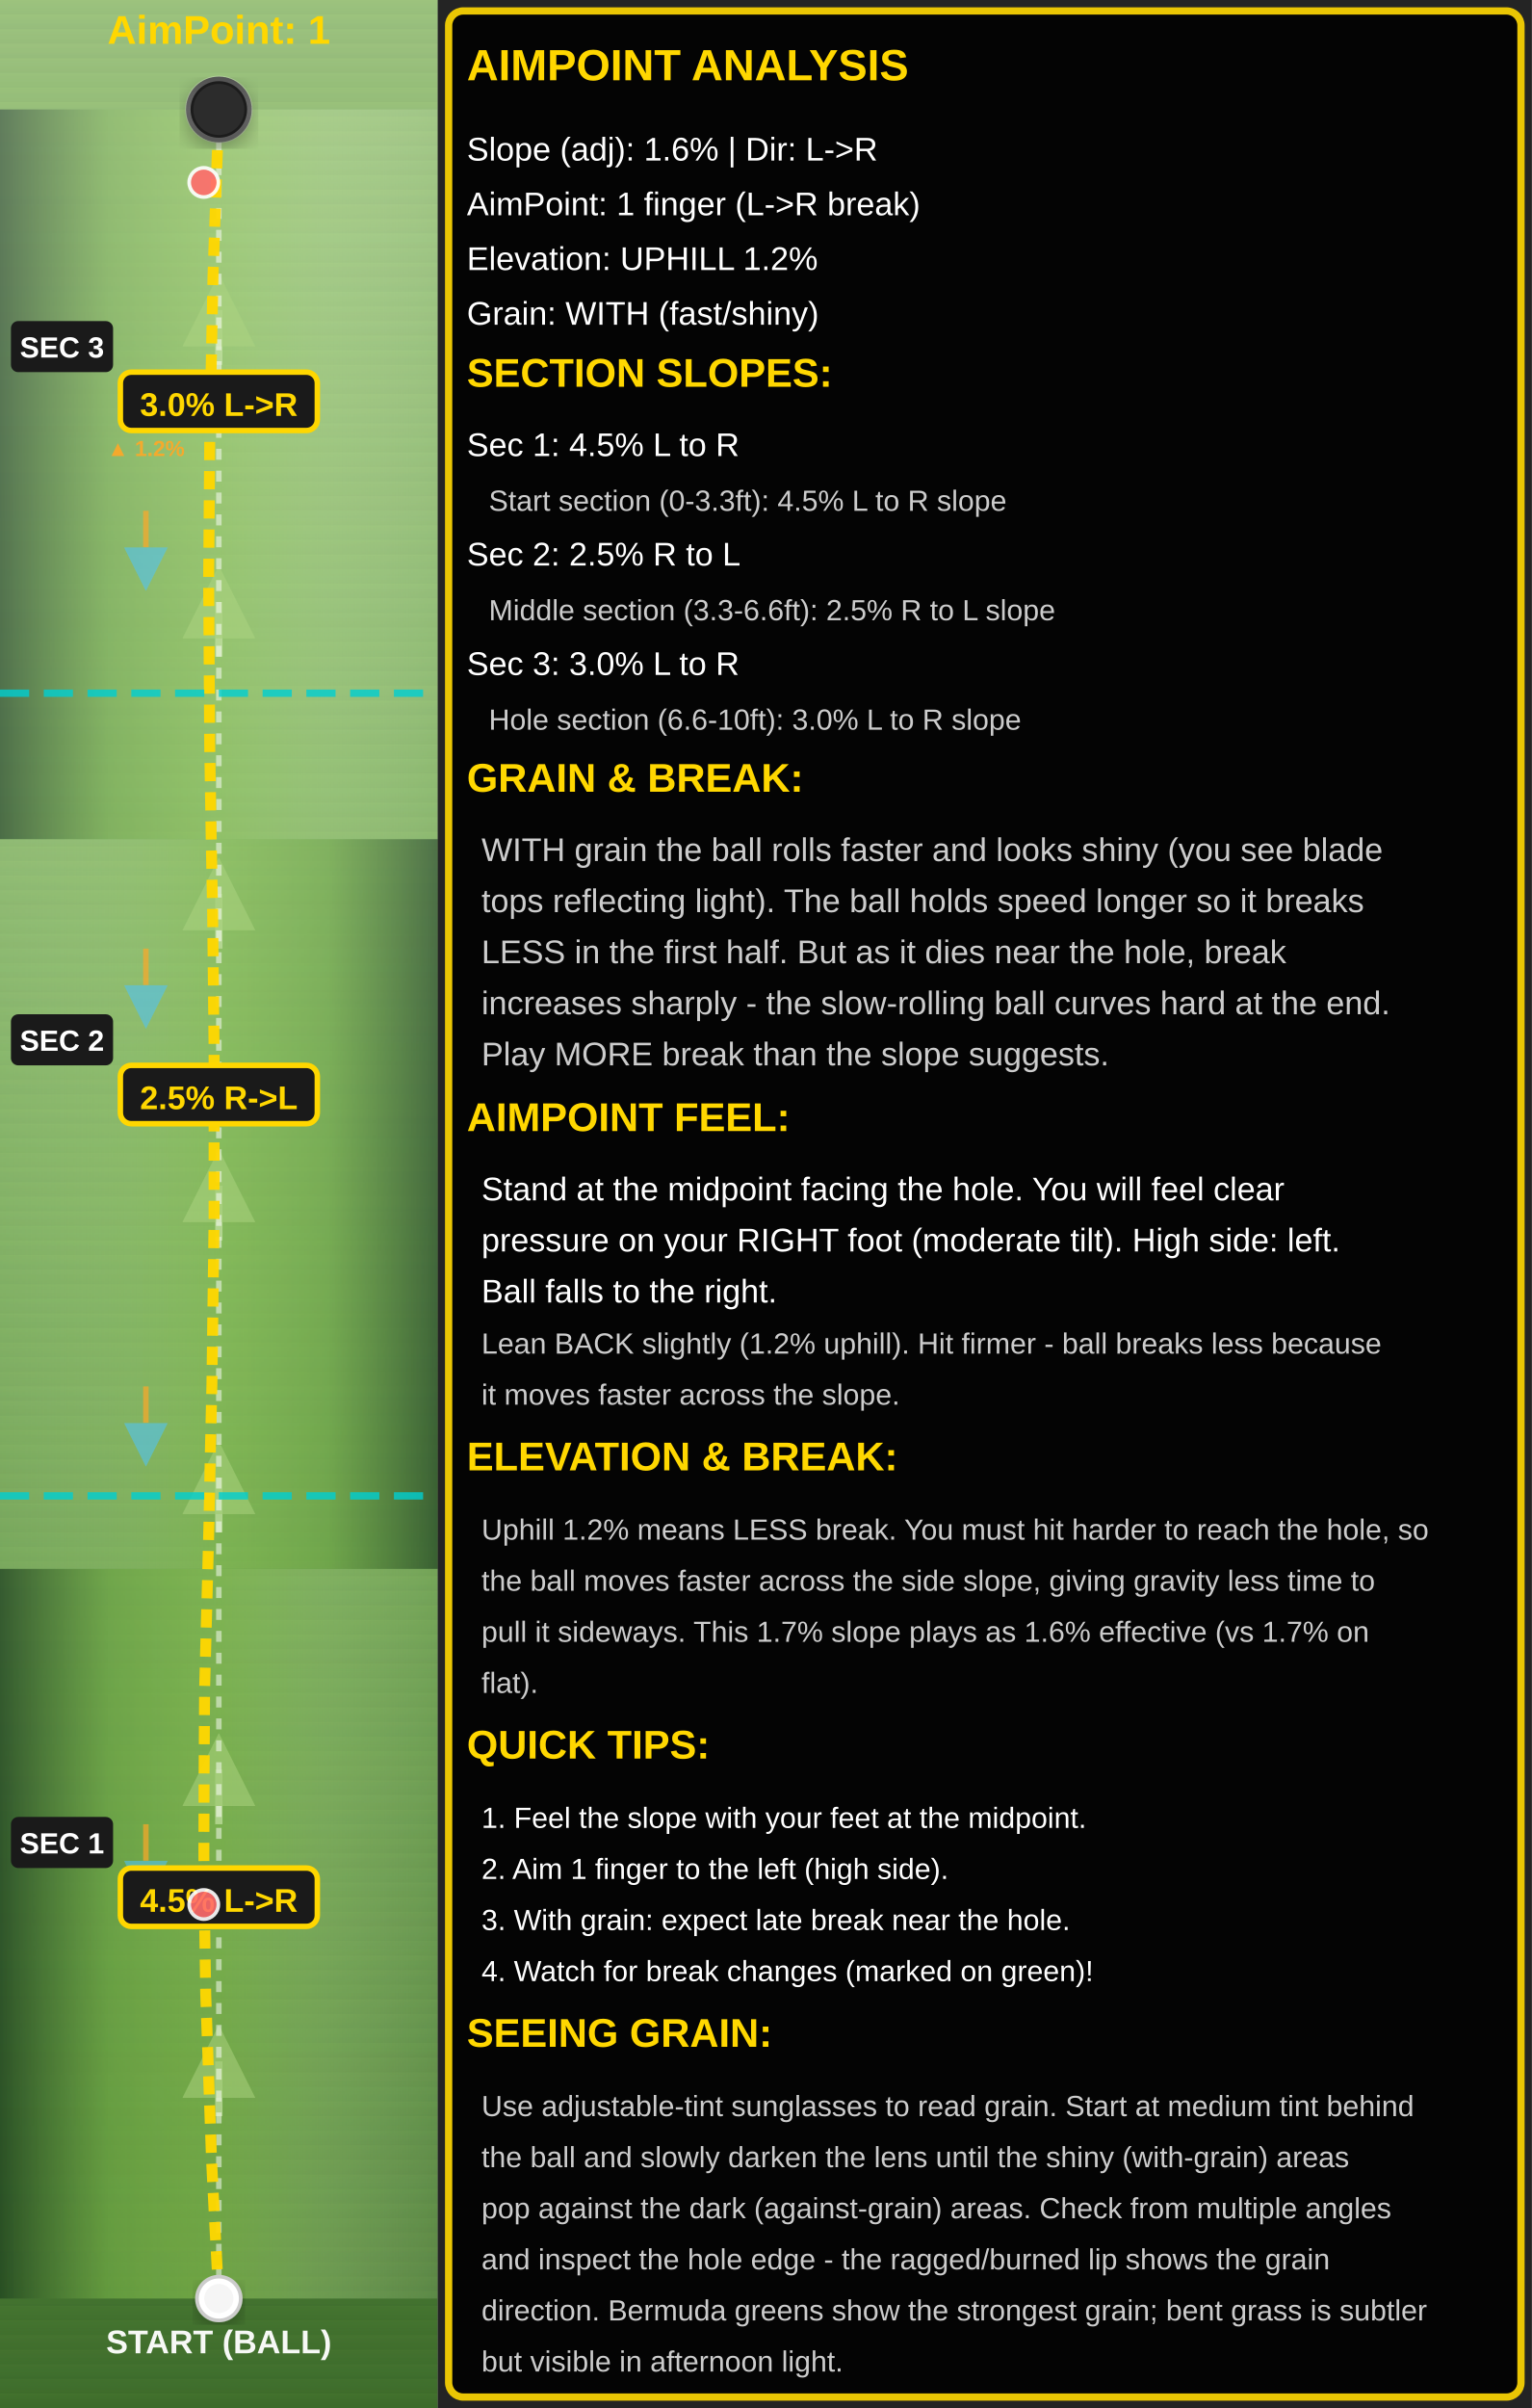
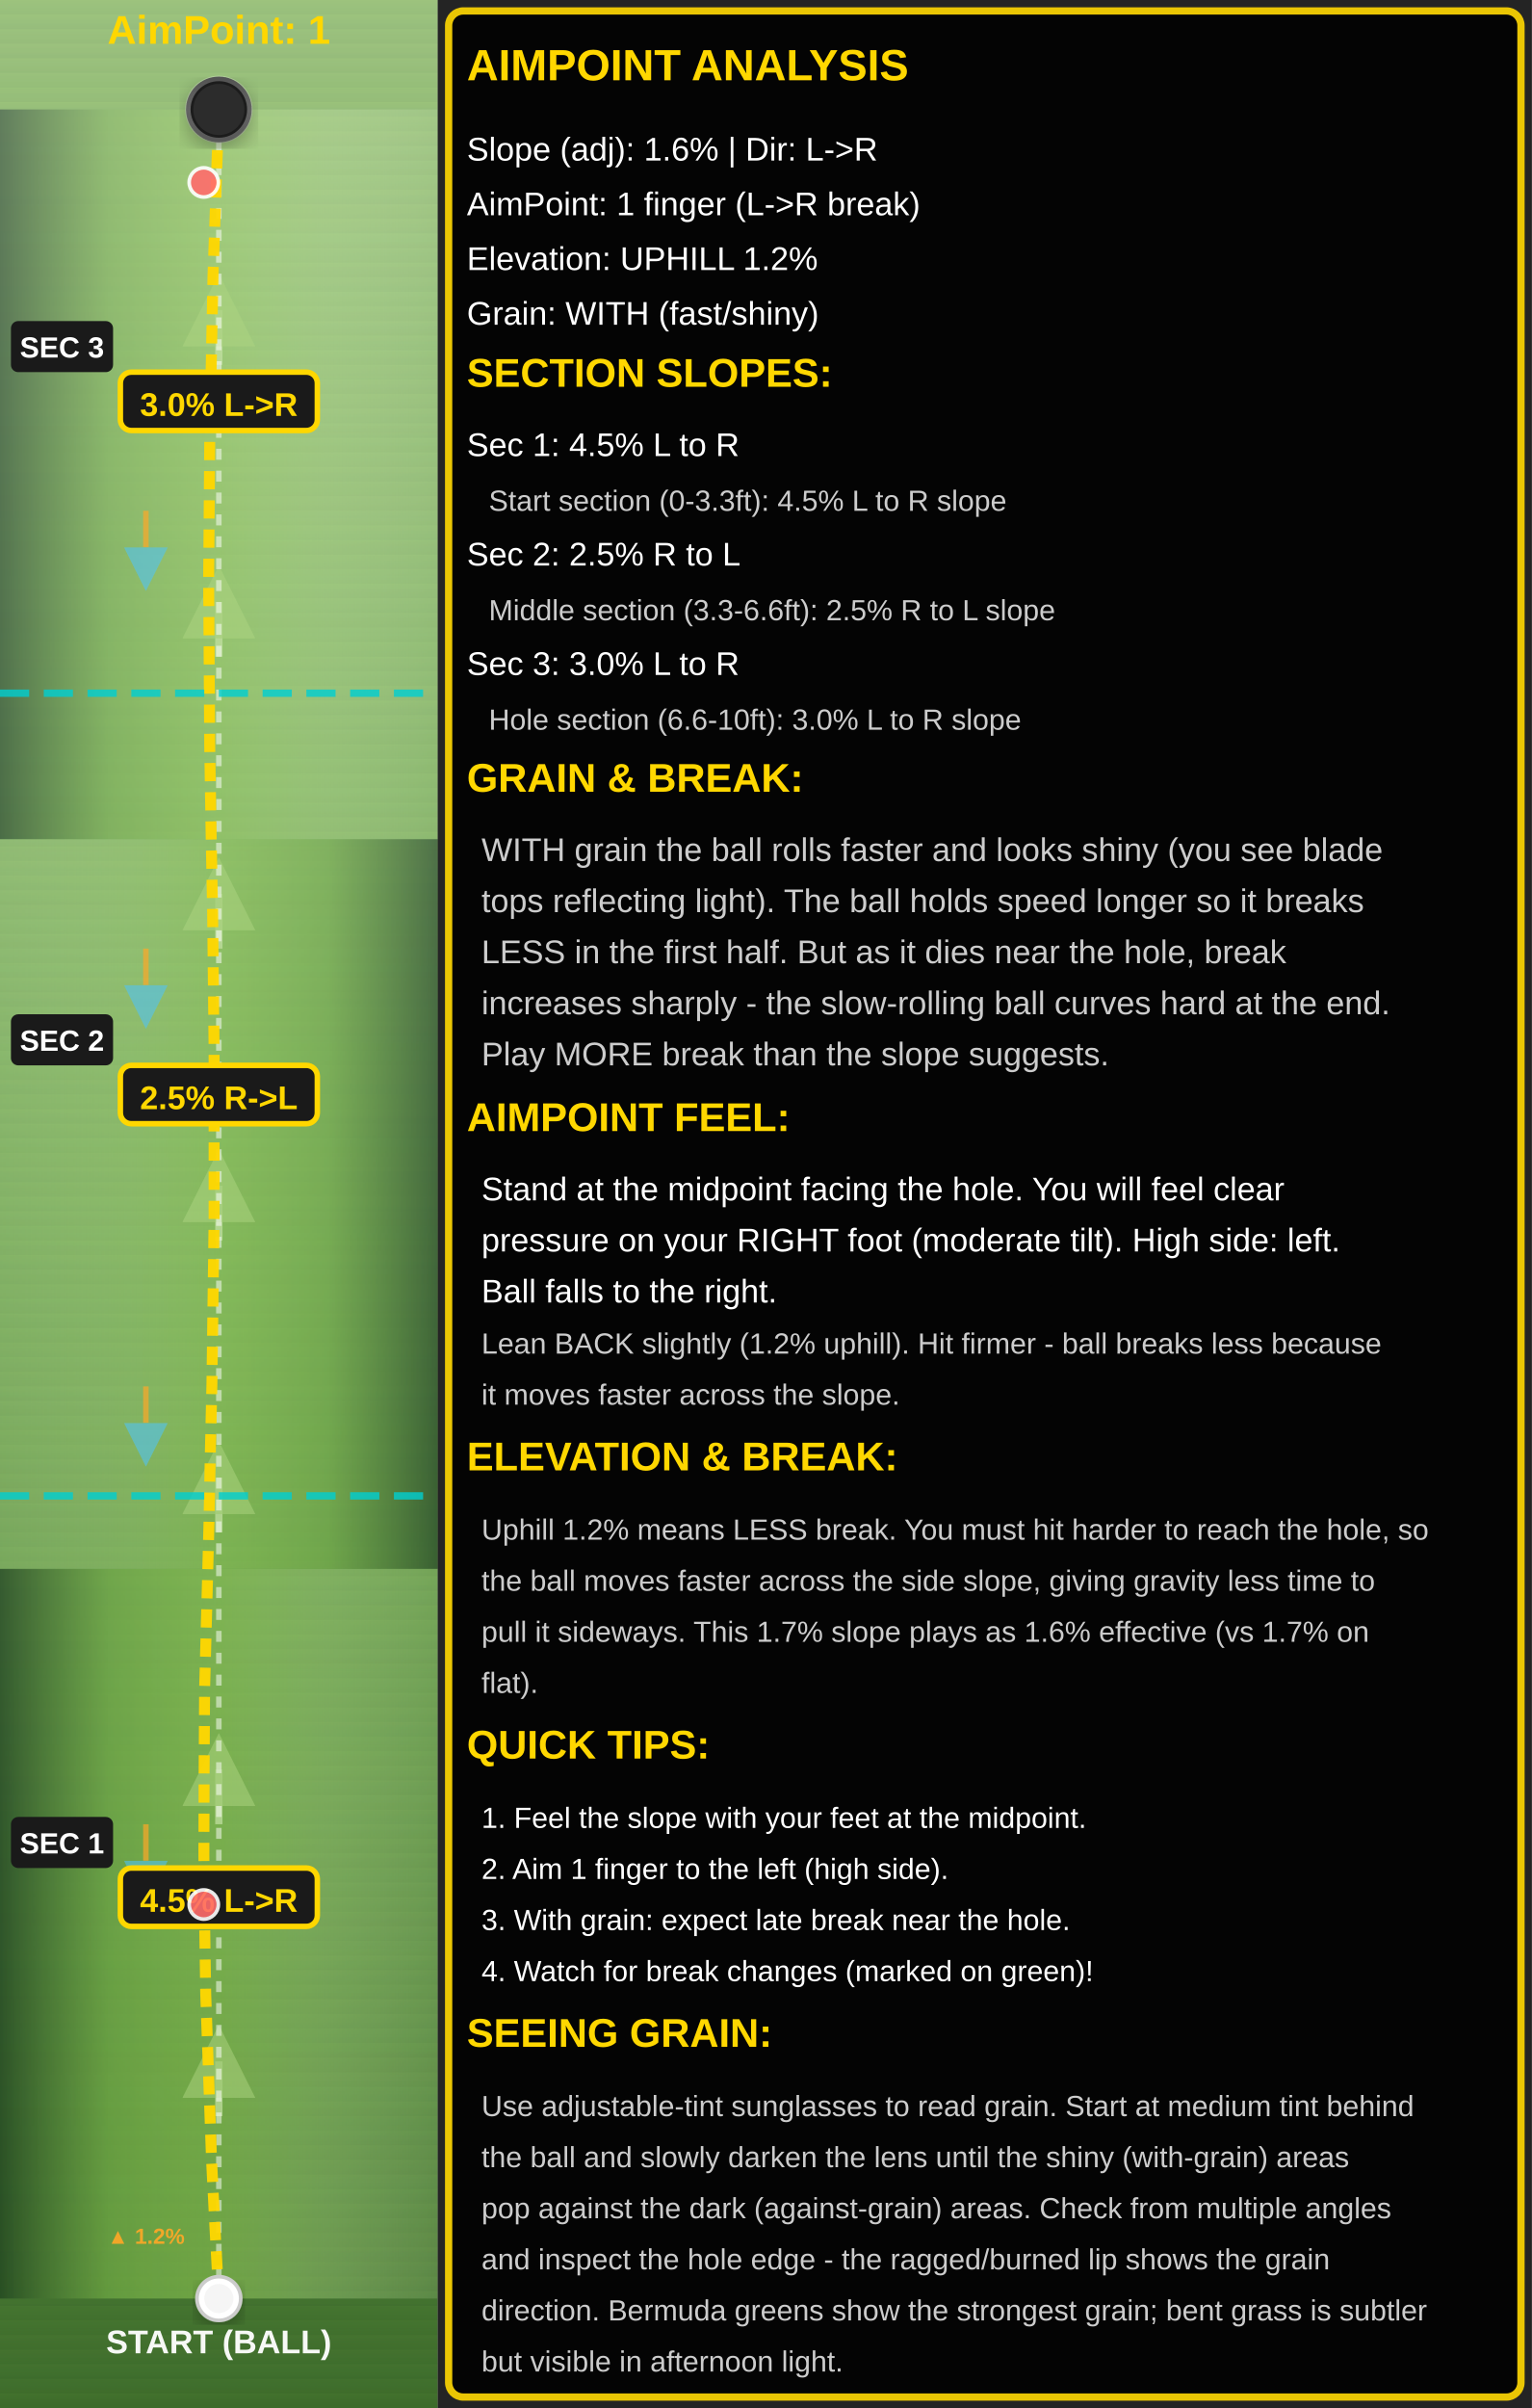
<svg xmlns="http://www.w3.org/2000/svg" width="420" height="660">
  <defs>
    <linearGradient id="baseGreen" x1="0%" y1="0%" x2="0%" y2="100%">
      <stop offset="0%" style="stop-color:#689F38;stop-opacity:1" />
      <stop offset="50%" style="stop-color:#558B2F;stop-opacity:1" />
      <stop offset="100%" style="stop-color:#4A7C27;stop-opacity:1" />
    </linearGradient>
    <linearGradient id="grainGradient" x1="0%" y1="0%" x2="0%" y2="100%">
      <stop offset="0%" style="stop-color:#E8F5E9;stop-opacity:0.6" />
      <stop offset="30%" style="stop-color:#C8E6C9;stop-opacity:0.5" />
      <stop offset="60%" style="stop-color:#A5D6A7;stop-opacity:0.35" />
      <stop offset="100%" style="stop-color:#81C784;stop-opacity:0.2" />
    </linearGradient>
    <linearGradient id="elevationGradient" x1="0%" y1="0%" x2="0%" y2="100%">
      <stop offset="0%" style="stop-color:#AED581;stop-opacity:0.21" />
      <stop offset="50%" style="stop-color:#689F38;stop-opacity:0.45" />
      <stop offset="100%" style="stop-color:#1B3D14;stop-opacity:0.70" />
    </linearGradient>
    <linearGradient id="breakGradientSec1" x1="0%" y1="0%" x2="100%" y2="0%">
      <stop offset="0%" style="stop-color:#1B3D14;stop-opacity:1.0" />
      <stop offset="25%" style="stop-color:#689F38;stop-opacity:0.8" />
      <stop offset="50%" style="stop-color:#8BC34A;stop-opacity:0.6" />
      <stop offset="75%" style="stop-color:#AED581;stop-opacity:0.4" />
      <stop offset="100%" style="stop-color:#C5E1A5;stop-opacity:0.2" />
    </linearGradient>
    <linearGradient id="breakGradientSec2" x1="0%" y1="0%" x2="100%" y2="0%">
      <stop offset="0%" style="stop-color:#C5E1A5;stop-opacity:0.253" />
      <stop offset="25%" style="stop-color:#AED581;stop-opacity:0.388" />
      <stop offset="50%" style="stop-color:#8BC34A;stop-opacity:0.591" />
      <stop offset="75%" style="stop-color:#689F38;stop-opacity:0.761" />
      <stop offset="100%" style="stop-color:#1B3D14;stop-opacity:0.93" />
    </linearGradient>
    <linearGradient id="breakGradientSec3" x1="0%" y1="0%" x2="100%" y2="0%">
      <stop offset="0%" style="stop-color:#1B3D14;stop-opacity:1.0" />
      <stop offset="25%" style="stop-color:#689F38;stop-opacity:0.8" />
      <stop offset="50%" style="stop-color:#8BC34A;stop-opacity:0.6" />
      <stop offset="75%" style="stop-color:#AED581;stop-opacity:0.4" />
      <stop offset="100%" style="stop-color:#C5E1A5;stop-opacity:0.2" />
    </linearGradient>
    <linearGradient id="holeGrainGradient" x1="50%" y1="0%" x2="50%" y2="100%">
      <stop offset="0%" style="stop-color:#FFFFFF;stop-opacity:0.3" />
      <stop offset="50%" style="stop-color:#CCCCCC;stop-opacity:0.5" />
      <stop offset="100%" style="stop-color:#999999;stop-opacity:0.6" />
    </linearGradient>
    <filter id="shadow">
      <feDropShadow dx="0" dy="2" stdDeviation="3" flood-opacity="0.3" />
    </filter>
    <marker id="arrowhead-grain" markerWidth="10" markerHeight="10" refX="5" refY="5" orient="auto">
      <polygon points="0,0 10,5 0,10" fill="#AED581" opacity="0.7" />
    </marker>
    <marker id="arrowhead-elev-up" markerWidth="8" markerHeight="8" refX="4" refY="8" orient="0">
      <polygon points="4,0 8,8 0,8" fill="#FFA726" opacity="0.85" />
    </marker>
    <marker id="arrowhead-elev-down" markerWidth="8" markerHeight="8" refX="4" refY="0" orient="0">
      <polygon points="0,0 8,0 4,8" fill="#4FC3F7" opacity="0.85" />
    </marker>
    <pattern id="grassTexture" x="0" y="0" width="4" height="4" patternUnits="userSpaceOnUse">
      <rect width="4" height="4" fill="url(#baseGreen)" opacity="0.95" />
      <line x1="0" y1="2" x2="4" y2="2" stroke="#5A9B3F" stroke-width="0.5" opacity="0.3" />
    </pattern>
  </defs>
  <rect width="120" height="660" fill="url(#baseGreen)" />
  <rect width="120" height="660" fill="url(#grassTexture)" opacity="0.3" />
  <rect width="120" height="660" fill="url(#elevationGradient)" opacity="0.7" />
  <rect x="0" y="430.0" width="120" height="200.0" fill="url(#breakGradientSec1)" opacity="1.0" />
  <rect x="0" y="230.0" width="120" height="200.0" fill="url(#breakGradientSec2)" opacity="1.0" />
  <rect x="0" y="30" width="120" height="200.0" fill="url(#breakGradientSec3)" opacity="1.0" />
  <rect width="120" height="660" fill="url(#grainGradient)" opacity="0.6" />
  <line x1="60.0" y1="100" x2="60.0" y2="85" stroke="#C5E1A5" stroke-width="2" opacity="0.7" marker-end="url(#arrowhead-grain)" />
  <line x1="60.0" y1="180" x2="60.0" y2="165" stroke="#C5E1A5" stroke-width="2" opacity="0.7" marker-end="url(#arrowhead-grain)" />
  <line x1="60.0" y1="260" x2="60.0" y2="245" stroke="#C5E1A5" stroke-width="2" opacity="0.7" marker-end="url(#arrowhead-grain)" />
  <line x1="60.0" y1="340" x2="60.0" y2="325" stroke="#C5E1A5" stroke-width="2" opacity="0.7" marker-end="url(#arrowhead-grain)" />
  <line x1="60.0" y1="420" x2="60.0" y2="405" stroke="#C5E1A5" stroke-width="2" opacity="0.7" marker-end="url(#arrowhead-grain)" />
  <line x1="60.0" y1="500" x2="60.0" y2="485" stroke="#C5E1A5" stroke-width="2" opacity="0.7" marker-end="url(#arrowhead-grain)" />
  <line x1="60.0" y1="580" x2="60.0" y2="565" stroke="#C5E1A5" stroke-width="2" opacity="0.7" marker-end="url(#arrowhead-grain)" />
  <line x1="40.0" y1="140" x2="40.0" y2="150" stroke="#FFA726" stroke-width="1.5" opacity="0.68" marker-end="url(#arrowhead-elev-down)" />
  <line x1="40.0" y1="260" x2="40.0" y2="270" stroke="#FFA726" stroke-width="1.5" opacity="0.68" marker-end="url(#arrowhead-elev-down)" />
  <line x1="40.0" y1="380" x2="40.0" y2="390" stroke="#FFA726" stroke-width="1.5" opacity="0.68" marker-end="url(#arrowhead-elev-down)" />
  <line x1="40.0" y1="500" x2="40.0" y2="510" stroke="#FFA726" stroke-width="1.5" opacity="0.68" marker-end="url(#arrowhead-elev-down)" />
-   <text x="40.0" y="125" font-family="Arial, sans-serif" font-size="6" fill="#FFA726" text-anchor="middle" font-weight="bold" opacity="0.9">▲ 1.2%</text>
+   <text x="40.0" y="615" font-family="Arial, sans-serif" font-size="6" fill="#FFA726" text-anchor="middle" font-weight="bold" opacity="0.9">▲ 1.2%</text>
  <line x1="60.0" y1="630" x2="60.0" y2="30.0" stroke="#FFFFFF" stroke-width="1.5" stroke-dasharray="3,3" opacity="0.5" />
  <path d="M 60.0 630.0 C 59.3 617.5, 58.6 604.6, 58.0 592.0 C 57.5 577.0, 56.9 561.5, 56.4 546.5 C 56.2 533.9, 56.0 521.0, 55.9 508.5 C 55.9 493.4, 56.0 477.9, 56.1 462.9 C 56.5 447.9, 56.9 432.4, 57.3 417.3 C 57.5 404.8, 57.8 391.9, 58.1 379.4 C 58.3 364.3, 58.5 348.8, 58.7 333.8 C 58.7 318.8, 58.7 303.3, 58.7 288.2 C 58.6 275.7, 58.4 262.8, 58.3 250.3 C 58.0 235.2, 57.7 219.7, 57.5 204.7 C 57.4 189.6, 57.3 174.2, 57.2 159.1 C 57.3 146.6, 57.4 133.7, 57.5 121.1 C 57.8 106.1, 58.1 90.6, 58.4 75.6 C 58.9 60.5, 59.5 45.0, 60.0 30.0" stroke="#FFD700" stroke-width="3" fill="none" stroke-dasharray="5,3" opacity="0.95" />
  <line x1="0" y1="410.0" x2="120" y2="410.0" stroke="#00CED1" stroke-width="2" opacity="0.8" stroke-dasharray="8,4" />
  <line x1="0" y1="190.0" x2="120" y2="190.0" stroke="#00CED1" stroke-width="2" opacity="0.8" stroke-dasharray="8,4" />
  <rect x="3" y="498.0" width="28" height="14" fill="#1A1A1A" rx="2" />
  <text x="17" y="508.0" font-family="Arial, sans-serif" font-size="8" fill="#FFFFFF" text-anchor="middle" font-weight="bold">SEC 1</text>
  <rect x="33.0" y="512.0" width="54" height="16" fill="#1A1A1A" rx="3" stroke="#FFD700" stroke-width="1.5" />
  <text x="60.0" y="524.0" font-family="Arial, sans-serif" font-size="9" fill="#FFD700" text-anchor="middle" font-weight="bold">4.5% L-&gt;R</text>
  <rect x="3" y="278.0" width="28" height="14" fill="#1A1A1A" rx="2" />
  <text x="17" y="288.0" font-family="Arial, sans-serif" font-size="8" fill="#FFFFFF" text-anchor="middle" font-weight="bold">SEC 2</text>
  <rect x="33.0" y="292.0" width="54" height="16" fill="#1A1A1A" rx="3" stroke="#FFD700" stroke-width="1.5" />
  <text x="60.0" y="304.0" font-family="Arial, sans-serif" font-size="9" fill="#FFD700" text-anchor="middle" font-weight="bold">2.5% R-&gt;L</text>
  <rect x="3" y="88.0" width="28" height="14" fill="#1A1A1A" rx="2" />
  <text x="17" y="98.0" font-family="Arial, sans-serif" font-size="8" fill="#FFFFFF" text-anchor="middle" font-weight="bold">SEC 3</text>
  <rect x="33.0" y="102.0" width="54" height="16" fill="#1A1A1A" rx="3" stroke="#FFD700" stroke-width="1.5" />
  <text x="60.0" y="114.0" font-family="Arial, sans-serif" font-size="9" fill="#FFD700" text-anchor="middle" font-weight="bold">3.0% L-&gt;R</text>
  <circle cx="55.865" cy="522" r="4" fill="#FF6B6B" opacity="0.9" stroke="#FFFFFF" stroke-width="1" />
  <circle cx="55.865" cy="50" r="4" fill="#FF6B6B" opacity="0.9" stroke="#FFFFFF" stroke-width="1" />
  <text x="60.0" y="12" font-family="Arial, sans-serif" font-size="11" fill="#FFD700" text-anchor="middle" font-weight="bold">AimPoint: 1</text>
  <circle cx="60.0" cy="30.0" r="9" fill="#1A1A1A" filter="url(#shadow)" />
  <circle cx="60.0" cy="30.0" r="7" fill="#2C2C2C" />
  <circle cx="60.0" cy="30.0" r="8.5" fill="none" stroke="url(#holeGrainGradient)" stroke-width="1.5" opacity="0.8" />
  <circle cx="60.0" cy="630" r="6" fill="#FFFFFF" stroke="#CCCCCC" stroke-width="1" filter="url(#shadow)" />
  <circle cx="60.0" cy="630" r="4" fill="#F5F5F5" />
  <text x="60.0" y="645" font-family="Arial, sans-serif" font-size="9" fill="#FFFFFF" text-anchor="middle" font-weight="bold" opacity="0.95">START (BALL)</text>
  <rect x="120" y="0" width="300" height="660" fill="#1A1A1A" opacity="0.95" />
  <rect x="123" y="3" width="294" height="654" fill="#000000" opacity="0.9" rx="4" stroke="#FFD700" stroke-width="2" />
  <text x="128" y="22" font-family="Arial, sans-serif" font-size="12" fill="#FFD700" font-weight="bold">AIMPOINT ANALYSIS</text>
  <text x="128" y="44" font-family="Arial, sans-serif" font-size="9" fill="#FFFFFF">Slope (adj): 1.6%  |  Dir: L-&gt;R</text>
  <text x="128" y="59" font-family="Arial, sans-serif" font-size="9" fill="#FFFFFF">AimPoint: 1 finger (L-&gt;R break)</text>
  <text x="128" y="74" font-family="Arial, sans-serif" font-size="9" fill="#FFFFFF">Elevation: UPHILL 1.2%</text>
  <text x="128" y="89" font-family="Arial, sans-serif" font-size="9" fill="#FFFFFF">Grain: WITH (fast/shiny)</text>
  <text x="128" y="106" font-family="Arial, sans-serif" font-size="11" fill="#FFD700" font-weight="bold">SECTION SLOPES:</text>
  <text x="128" y="125" font-family="Arial, sans-serif" font-size="9" fill="#FFFFFF">Sec 1: 4.5% L to R</text>
  <text x="134" y="140" font-family="Arial, sans-serif" font-size="8" fill="#CCCCCC">Start section (0-3.3ft): 4.5% L to R slope</text>
  <text x="128" y="155" font-family="Arial, sans-serif" font-size="9" fill="#FFFFFF">Sec 2: 2.5% R to L</text>
  <text x="134" y="170" font-family="Arial, sans-serif" font-size="8" fill="#CCCCCC">Middle section (3.3-6.6ft): 2.5% R to L slope</text>
  <text x="128" y="185" font-family="Arial, sans-serif" font-size="9" fill="#FFFFFF">Sec 3: 3.0% L to R</text>
  <text x="134" y="200" font-family="Arial, sans-serif" font-size="8" fill="#CCCCCC">Hole section (6.6-10ft): 3.0% L to R slope</text>
  <text x="128" y="217" font-family="Arial, sans-serif" font-size="11" fill="#FFD700" font-weight="bold">GRAIN &amp; BREAK:</text>
  <text x="132" y="236" font-family="Arial, sans-serif" font-size="9" fill="#CCCCCC">WITH grain the ball rolls faster and looks shiny (you see blade</text>
  <text x="132" y="250" font-family="Arial, sans-serif" font-size="9" fill="#CCCCCC">tops reflecting light). The ball holds speed longer so it breaks</text>
  <text x="132" y="264" font-family="Arial, sans-serif" font-size="9" fill="#CCCCCC">LESS in the first half. But as it dies near the hole, break</text>
  <text x="132" y="278" font-family="Arial, sans-serif" font-size="9" fill="#CCCCCC">increases sharply - the slow-rolling ball curves hard at the end.</text>
  <text x="132" y="292" font-family="Arial, sans-serif" font-size="9" fill="#CCCCCC">Play MORE break than the slope suggests.</text>
  <text x="128" y="310" font-family="Arial, sans-serif" font-size="11" fill="#FFD700" font-weight="bold">AIMPOINT FEEL:</text>
  <text x="132" y="329" font-family="Arial, sans-serif" font-size="9" fill="#FFFFFF">Stand at the midpoint facing the hole. You will feel clear</text>
  <text x="132" y="343" font-family="Arial, sans-serif" font-size="9" fill="#FFFFFF">pressure on your RIGHT foot (moderate tilt). High side: left.</text>
  <text x="132" y="357" font-family="Arial, sans-serif" font-size="9" fill="#FFFFFF">Ball falls to the right.</text>
  <text x="132" y="371" font-family="Arial, sans-serif" font-size="8" fill="#CCCCCC">Lean BACK slightly (1.2% uphill). Hit firmer - ball breaks less because</text>
  <text x="132" y="385" font-family="Arial, sans-serif" font-size="8" fill="#CCCCCC">it moves faster across the slope.</text>
  <text x="128" y="403" font-family="Arial, sans-serif" font-size="11" fill="#FFD700" font-weight="bold">ELEVATION &amp; BREAK:</text>
  <text x="132" y="422" font-family="Arial, sans-serif" font-size="8" fill="#CCCCCC">Uphill 1.2% means LESS break. You must hit harder to reach the hole, so</text>
  <text x="132" y="436" font-family="Arial, sans-serif" font-size="8" fill="#CCCCCC">the ball moves faster across the side slope, giving gravity less time to</text>
  <text x="132" y="450" font-family="Arial, sans-serif" font-size="8" fill="#CCCCCC">pull it sideways. This 1.7% slope plays as 1.6% effective (vs 1.7% on</text>
  <text x="132" y="464" font-family="Arial, sans-serif" font-size="8" fill="#CCCCCC">flat).</text>
  <text x="128" y="482" font-family="Arial, sans-serif" font-size="11" fill="#FFD700" font-weight="bold">QUICK TIPS:</text>
  <text x="132" y="501" font-family="Arial, sans-serif" font-size="8" fill="#FFFFFF">1. Feel the slope with your feet at the midpoint.</text>
  <text x="132" y="515" font-family="Arial, sans-serif" font-size="8" fill="#FFFFFF">2. Aim 1 finger to the left (high side).</text>
  <text x="132" y="529" font-family="Arial, sans-serif" font-size="8" fill="#FFFFFF">3. With grain: expect late break near the hole.</text>
  <text x="132" y="543" font-family="Arial, sans-serif" font-size="8" fill="#FFFFFF">4. Watch for break changes (marked on green)!</text>
  <text x="128" y="561" font-family="Arial, sans-serif" font-size="11" fill="#FFD700" font-weight="bold">SEEING GRAIN:</text>
  <text x="132" y="580" font-family="Arial, sans-serif" font-size="8" fill="#CCCCCC">Use adjustable-tint sunglasses to read grain. Start at medium tint behind</text>
  <text x="132" y="594" font-family="Arial, sans-serif" font-size="8" fill="#CCCCCC">the ball and slowly darken the lens until the shiny (with-grain) areas</text>
  <text x="132" y="608" font-family="Arial, sans-serif" font-size="8" fill="#CCCCCC">pop against the dark (against-grain) areas. Check from multiple angles</text>
  <text x="132" y="622" font-family="Arial, sans-serif" font-size="8" fill="#CCCCCC">and inspect the hole edge - the ragged/burned lip shows the grain</text>
  <text x="132" y="636" font-family="Arial, sans-serif" font-size="8" fill="#CCCCCC">direction. Bermuda greens show the strongest grain; bent grass is subtler</text>
  <text x="132" y="650" font-family="Arial, sans-serif" font-size="8" fill="#CCCCCC">but visible in afternoon light.</text>
</svg>
